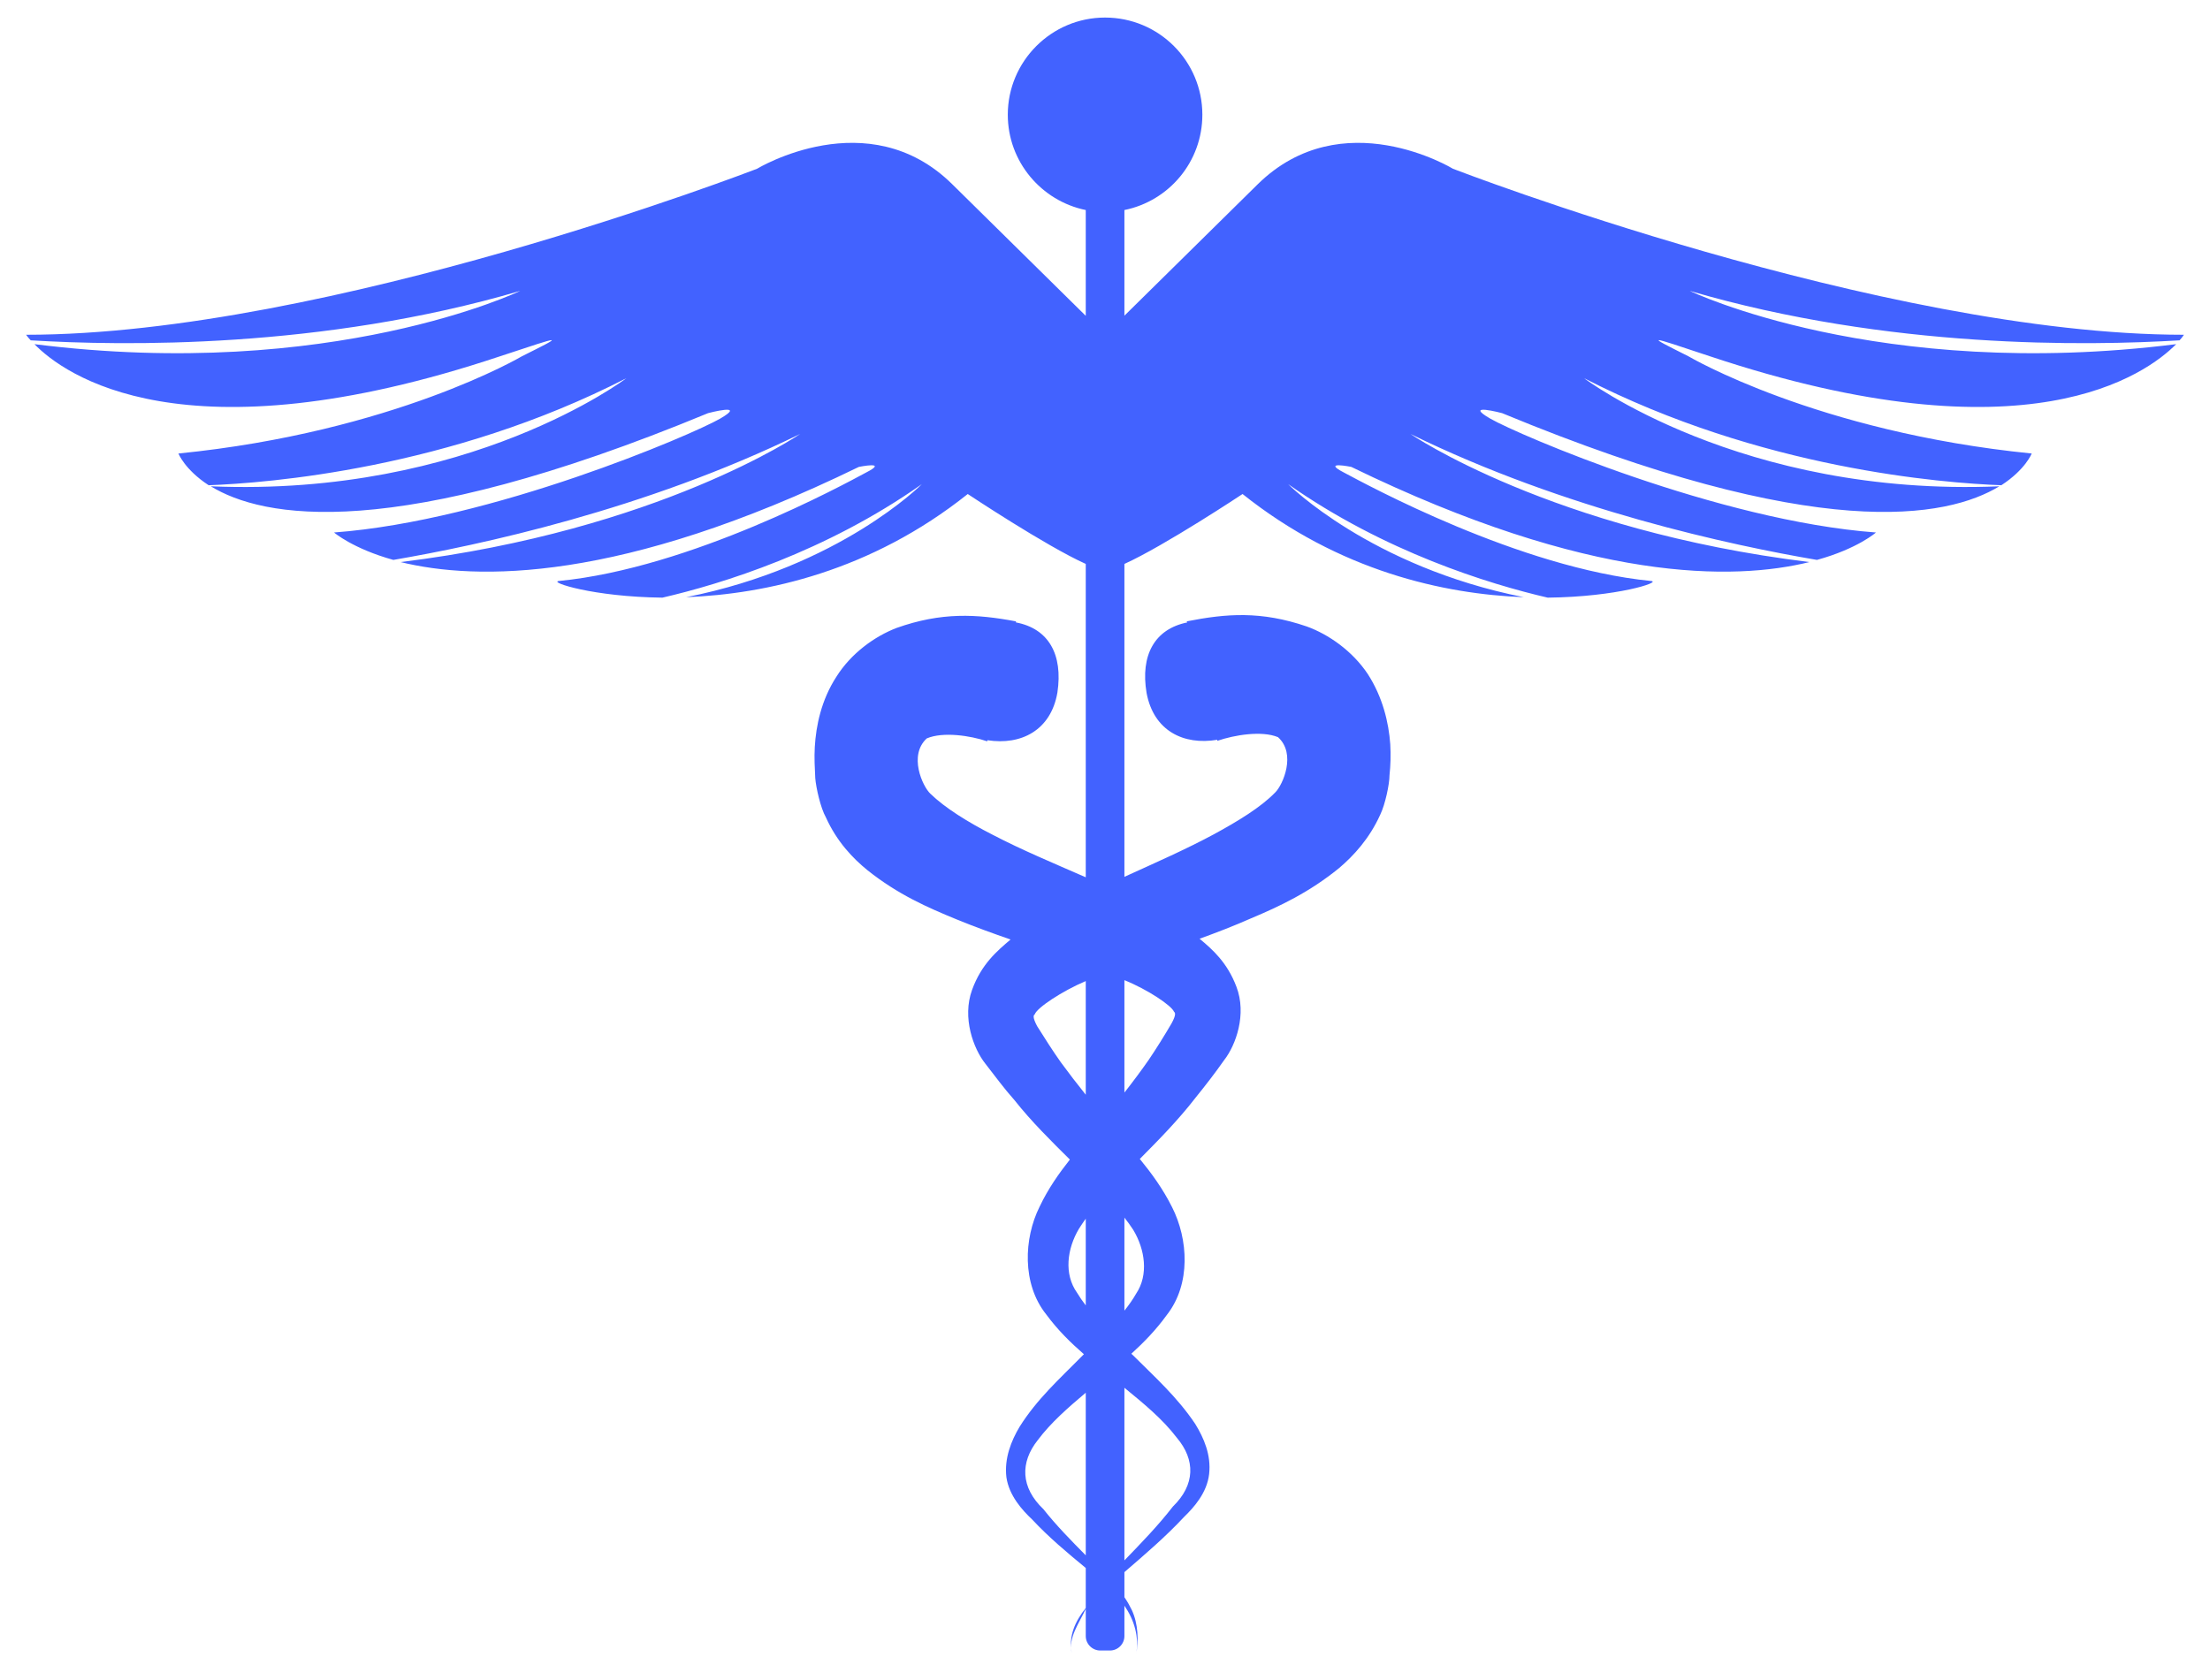
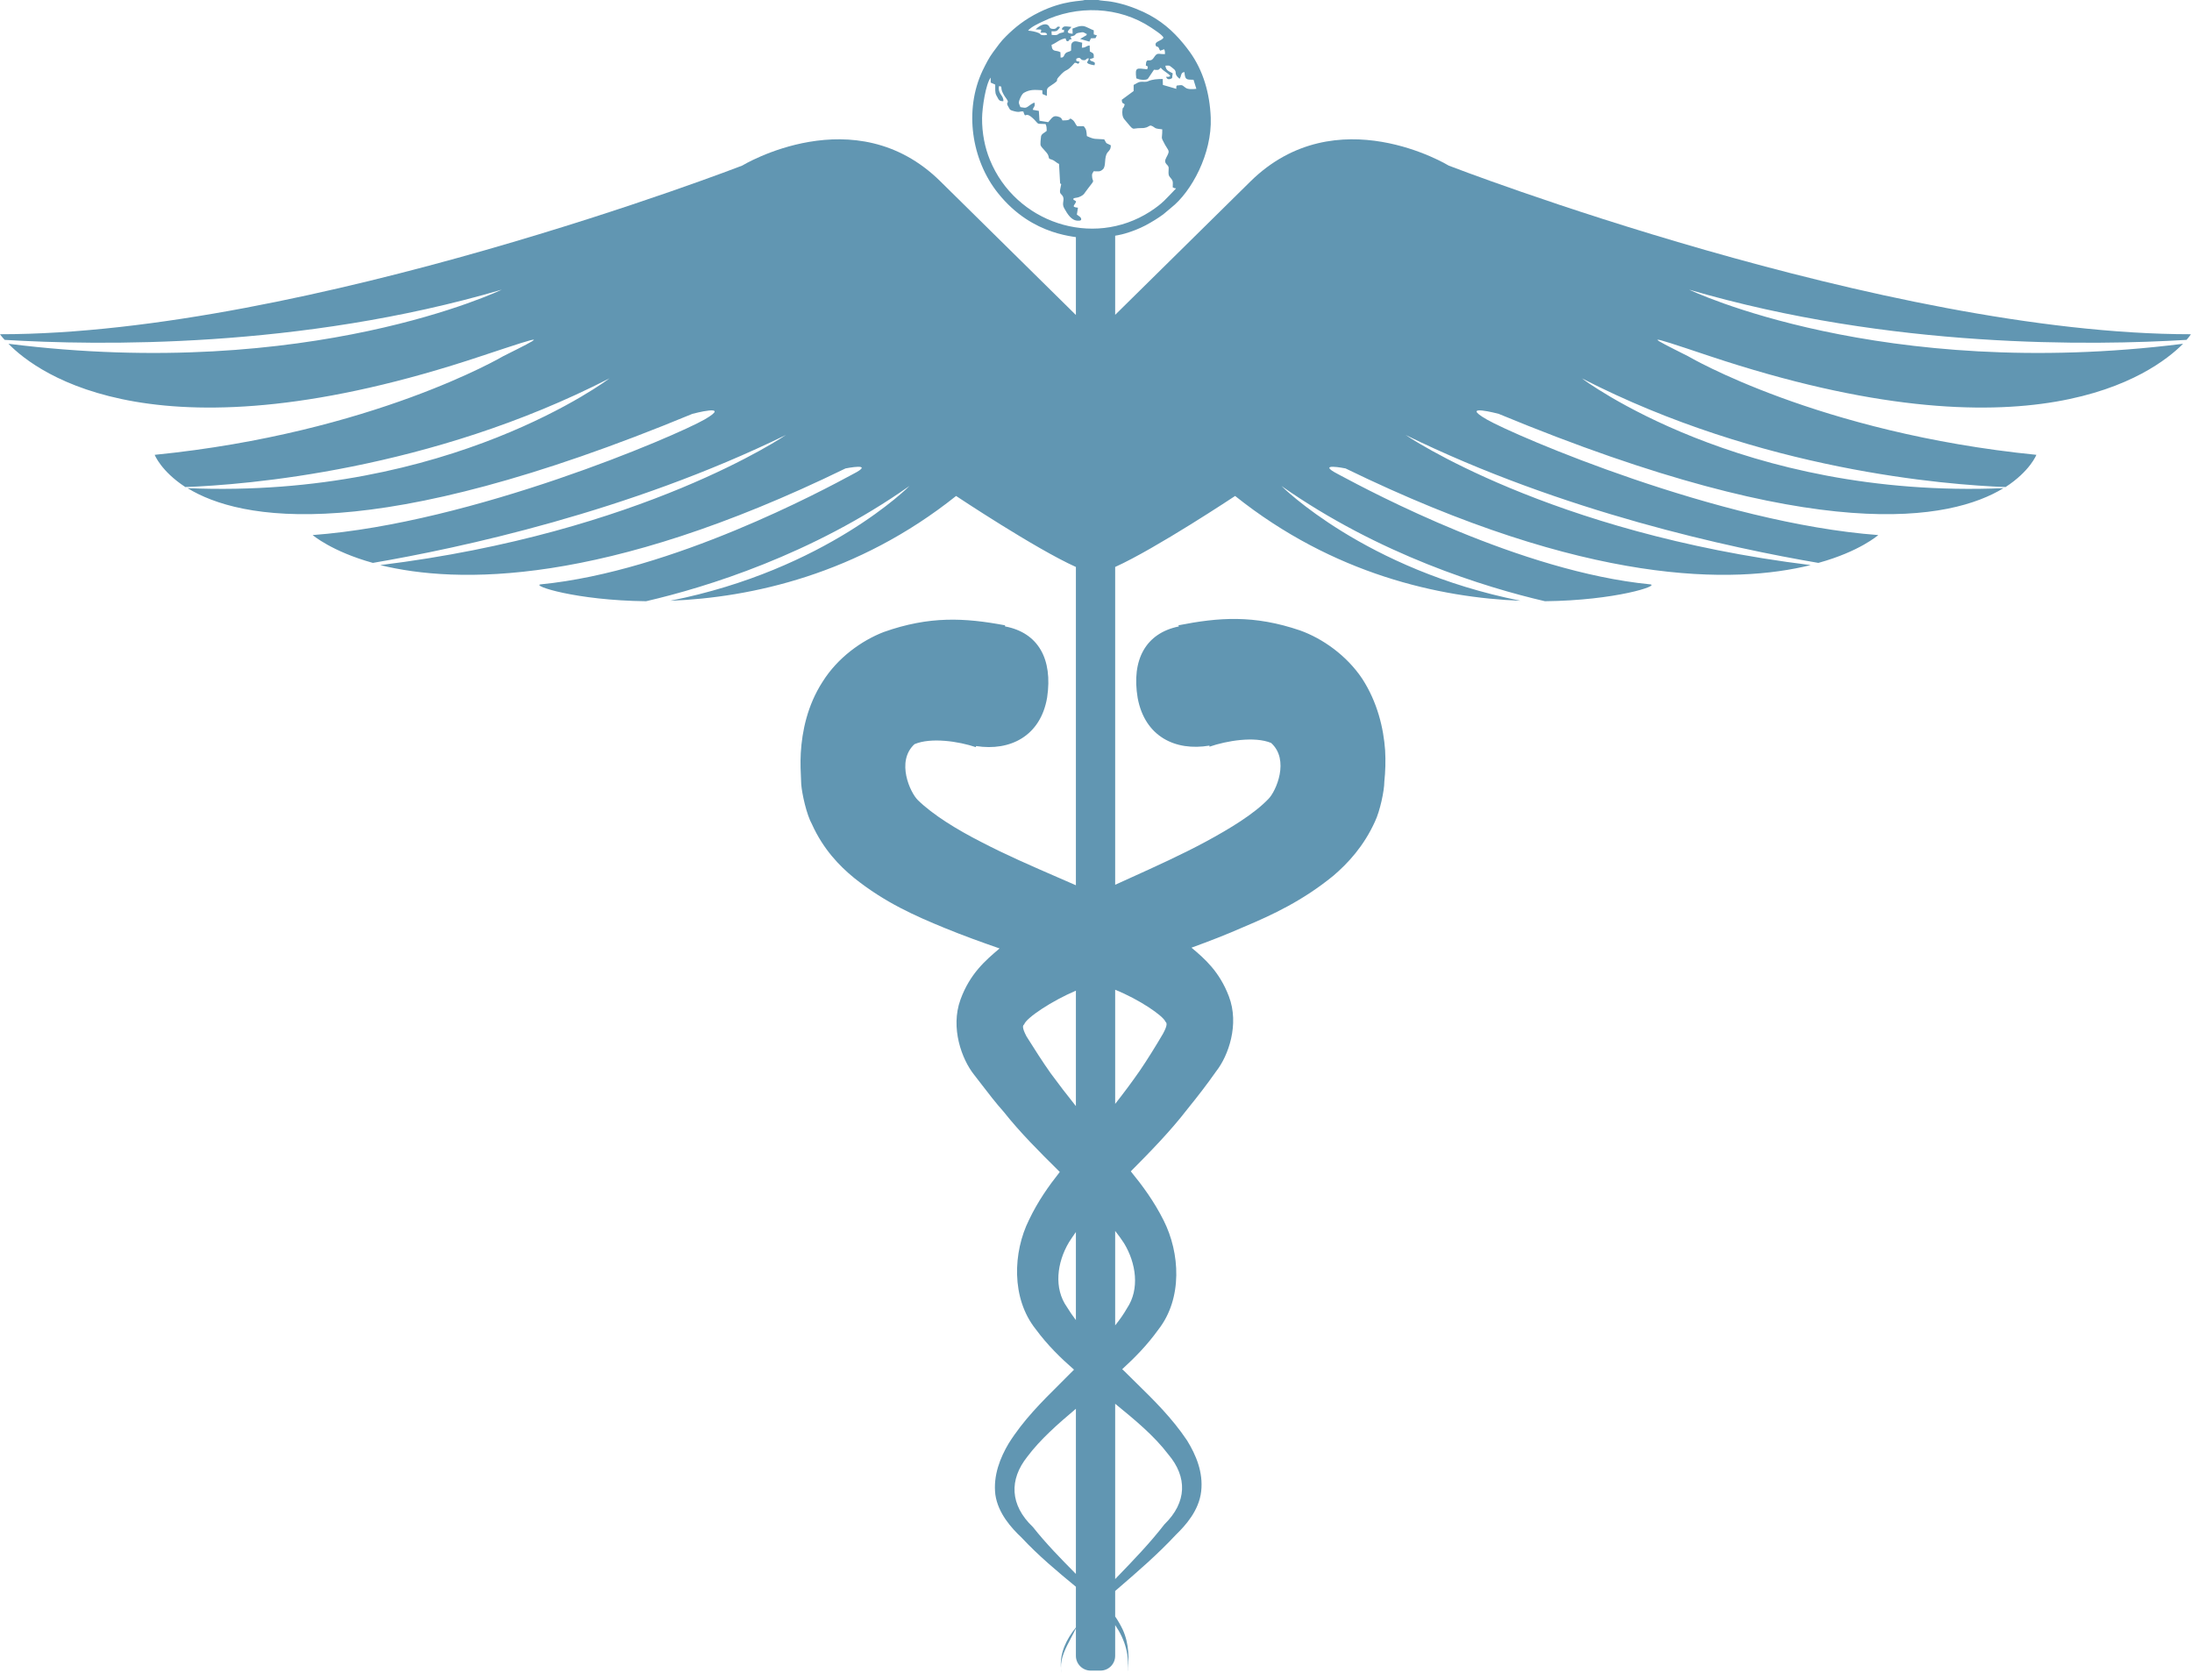
- <svg xmlns="http://www.w3.org/2000/svg" width="75" height="57" viewBox="0 0 75 57" fill="none">
-   <path fill-rule="evenodd" clip-rule="evenodd" d="M1.169 11.683C11.263 12.954 17.656 9.874 17.656 9.874C10.913 11.856 4.148 11.741 1.043 11.553C0.939 11.443 0.886 11.364 0.886 11.364C11.127 11.364 25.691 5.729 25.691 5.729C25.691 5.729 29.465 3.434 32.319 6.257L36.847 10.721V7.13C35.341 6.822 34.201 5.489 34.201 3.894C34.201 2.08 35.681 0.596 37.5 0.596C39.335 0.596 40.804 2.08 40.804 3.894C40.804 5.489 39.675 6.822 38.159 7.13V10.716L42.681 6.257C45.55 3.434 49.309 5.729 49.309 5.729C49.309 5.729 63.878 11.364 74.114 11.364C74.114 11.364 74.067 11.443 73.967 11.553C70.852 11.741 64.103 11.856 57.344 9.874C57.344 9.874 63.742 12.954 73.852 11.683C72.844 12.697 68.808 15.688 58.034 12.096C55.843 11.364 55.843 11.364 57.302 12.096C57.302 12.096 61.641 14.663 68.949 15.395C68.949 15.395 68.74 15.938 67.919 16.472C65.943 16.398 59.754 15.923 53.758 12.838C53.758 12.838 59.074 16.879 67.851 16.508C66.09 17.58 61.688 18.463 50.977 14.025C50.977 14.025 49.628 13.665 50.579 14.213C51.536 14.762 58.321 17.679 63.664 18.076C63.664 18.076 63.047 18.625 61.662 19.007C58.776 18.516 53.115 17.308 47.866 14.731C47.866 14.731 52.639 18.003 61.406 19.08C58.865 19.707 53.972 19.802 45.859 15.85C45.859 15.85 44.834 15.64 45.603 16.038C46.371 16.445 51.562 19.284 56.037 19.723C56.387 19.76 54.892 20.262 52.524 20.288C50.522 19.823 46.988 18.735 43.716 16.435C43.716 16.435 46.502 19.237 51.709 20.272C49.011 20.168 45.456 19.394 42.168 16.77C42.168 16.77 39.523 18.526 38.159 19.143V29.765C39.215 29.284 40.239 28.835 41.191 28.323C42.001 27.883 42.795 27.402 43.282 26.895C43.538 26.639 43.998 25.588 43.371 25.024C42.816 24.794 41.886 24.951 41.311 25.149V25.113C40.166 25.306 39.152 24.81 38.911 23.524C38.697 22.248 39.178 21.354 40.291 21.129L40.271 21.093C41.624 20.826 42.795 20.737 44.343 21.265C45.085 21.532 45.895 22.096 46.418 22.881C46.925 23.665 47.129 24.532 47.181 25.264C47.202 25.63 47.192 25.975 47.155 26.32C47.155 26.618 47.009 27.308 46.842 27.653C46.471 28.474 45.937 29.049 45.446 29.467C44.432 30.293 43.433 30.764 42.45 31.177C41.87 31.433 41.285 31.658 40.71 31.867C41.149 32.233 41.645 32.667 41.959 33.493C42.32 34.434 41.938 35.484 41.541 35.991C41.217 36.451 40.929 36.822 40.574 37.262C39.994 38.014 39.324 38.694 38.681 39.342C39.074 39.823 39.46 40.346 39.779 40.984C40.323 42.06 40.422 43.582 39.602 44.633C39.225 45.155 38.812 45.573 38.394 45.955L38.457 46.013C39.178 46.734 39.952 47.424 40.563 48.339C40.856 48.815 41.107 49.395 41.034 50.038C40.961 50.681 40.511 51.177 40.182 51.496C39.549 52.176 38.843 52.777 38.159 53.368V54.22C38.253 54.356 38.336 54.502 38.41 54.654C38.629 55.129 38.645 55.694 38.551 56.191C38.671 55.558 38.488 54.988 38.159 54.507V55.537C38.159 55.809 37.939 56.029 37.667 56.029H37.338C37.071 56.029 36.847 55.809 36.847 55.537V54.617C36.617 55.108 36.245 55.605 36.371 56.112C36.256 55.542 36.491 55.03 36.847 54.586V53.227C36.224 52.714 35.592 52.186 35.027 51.58C34.693 51.266 34.243 50.77 34.154 50.148C34.076 49.505 34.322 48.903 34.599 48.438C35.189 47.497 35.963 46.802 36.669 46.086L36.784 45.971C36.334 45.579 35.9 45.155 35.503 44.617C34.677 43.582 34.745 42.04 35.278 40.968C35.576 40.341 35.937 39.834 36.308 39.363C35.67 38.731 35.007 38.077 34.431 37.35C34.055 36.927 33.778 36.54 33.438 36.106C33.036 35.599 32.644 34.548 32.989 33.602C33.307 32.724 33.846 32.275 34.295 31.893C33.694 31.684 33.083 31.464 32.471 31.213C31.478 30.806 30.474 30.366 29.439 29.541C28.937 29.133 28.399 28.568 28.028 27.747C27.845 27.423 27.693 26.733 27.667 26.415C27.651 26.085 27.63 25.73 27.651 25.358C27.693 24.637 27.871 23.764 28.383 22.975C28.885 22.175 29.68 21.605 30.422 21.318C31.954 20.774 33.135 20.842 34.478 21.093V21.129C35.587 21.338 36.078 22.217 35.885 23.508C35.665 24.794 34.651 25.306 33.511 25.128L33.501 25.165C32.936 24.972 32.001 24.831 31.452 25.066C30.824 25.641 31.311 26.692 31.567 26.937C32.063 27.423 32.858 27.915 33.689 28.338C34.682 28.856 35.749 29.3 36.847 29.781V19.143C35.487 18.531 32.842 16.77 32.842 16.77C29.554 19.394 25.989 20.168 23.286 20.272C28.514 19.237 31.284 16.435 31.284 16.435C28.023 18.735 24.489 19.823 22.481 20.288C20.129 20.262 18.618 19.76 18.963 19.723C23.448 19.284 28.639 16.445 29.397 16.038C30.176 15.64 29.146 15.85 29.146 15.85C21.038 19.802 16.156 19.707 13.594 19.08C22.372 18.003 27.155 14.731 27.155 14.731C21.885 17.308 16.224 18.516 13.349 19.007C11.974 18.625 11.336 18.076 11.336 18.076C16.684 17.679 23.48 14.762 24.436 14.213C25.383 13.665 24.029 14.025 24.029 14.025C13.312 18.463 8.905 17.58 7.154 16.508C15.942 16.879 21.258 12.838 21.258 12.838C15.257 15.923 9.067 16.398 7.081 16.472C6.265 15.938 6.056 15.395 6.056 15.395C13.364 14.663 17.709 12.096 17.709 12.096C19.172 11.364 19.172 11.364 16.966 12.096C6.197 15.688 2.157 12.697 1.169 11.683ZM38.159 33.273V37.089C38.446 36.723 38.723 36.352 38.985 35.976C39.23 35.615 39.523 35.145 39.758 34.742C39.926 34.434 39.879 34.376 39.842 34.345C39.764 34.141 38.953 33.592 38.159 33.273ZM38.159 41.334V44.491C38.31 44.303 38.446 44.11 38.556 43.916C38.985 43.279 38.859 42.411 38.457 41.747C38.363 41.606 38.269 41.47 38.159 41.334ZM38.159 47.11V52.97C38.734 52.374 39.303 51.789 39.805 51.141C40.563 50.404 40.574 49.557 39.936 48.804C39.455 48.172 38.812 47.644 38.159 47.11ZM36.847 52.798V47.278C36.245 47.785 35.66 48.297 35.221 48.883C34.614 49.646 34.635 50.493 35.409 51.23C35.848 51.784 36.345 52.291 36.847 52.798ZM36.847 44.314V41.37C36.768 41.48 36.69 41.595 36.617 41.71C36.209 42.395 36.104 43.252 36.549 43.88C36.638 44.026 36.737 44.172 36.847 44.314ZM36.847 37.162V33.304C36.052 33.639 35.184 34.214 35.116 34.434C35.08 34.46 35.027 34.512 35.195 34.831C35.44 35.223 35.733 35.683 36 36.059C36.272 36.431 36.554 36.796 36.847 37.162Z" fill="#4262FF" />
+ <svg xmlns="http://www.w3.org/2000/svg" width="248" height="190" viewBox="0 0 248 190" fill="none">
+   <path fill-rule="evenodd" clip-rule="evenodd" d="M126.168 26.01C125.448 26.127 124.709 26.188 123.955 26.188C123.196 26.188 122.452 26.126 121.726 26.007V35.637L106.402 20.526C96.74 10.97 83.964 18.738 83.964 18.738C83.964 18.738 34.665 37.814 0 37.814C0 37.814 0.177 38.079 0.531 38.451C11.042 39.088 33.94 39.477 56.767 32.771C56.767 32.771 35.125 43.193 0.956 38.893C4.3 42.326 17.978 52.448 54.431 40.291C58.492 38.944 60.344 38.329 60.392 38.447C60.433 38.547 59.204 39.161 56.944 40.291C56.944 40.291 42.239 48.98 17.501 51.457C17.501 51.457 18.209 53.297 20.969 55.102C27.693 54.854 48.644 53.244 68.959 42.804C68.959 42.804 50.962 56.482 21.217 55.226C27.145 58.854 42.062 61.844 78.337 46.821C78.337 46.821 82.92 45.6 79.717 47.458C76.479 49.316 53.475 59.19 35.373 60.535C35.373 60.535 37.532 62.393 42.186 63.684C51.918 62.021 71.082 57.933 88.919 49.21C88.919 49.21 72.728 60.287 43.017 63.932C51.688 66.056 68.215 66.374 95.661 52.996C95.661 52.996 99.147 52.289 96.51 53.633C96.459 53.661 96.401 53.692 96.338 53.726C93.24 55.396 76.068 64.652 61.19 66.109C60.023 66.233 65.136 67.931 73.099 68.02C79.894 66.445 91.856 62.764 102.898 54.978C102.898 54.978 93.52 64.463 75.824 67.967C84.973 67.613 97.041 64.994 108.171 56.111C108.171 56.111 117.125 62.074 121.726 64.144V100.154C121.059 99.862 120.395 99.574 119.736 99.287C116.722 97.978 113.797 96.708 111.038 95.27C108.225 93.837 105.535 92.174 103.854 90.528C102.987 89.697 101.341 86.14 103.464 84.193C105.322 83.397 108.49 83.875 110.401 84.529L110.436 84.406C114.294 85.007 117.727 83.273 118.47 78.92C119.125 74.549 117.461 71.576 113.71 70.869V70.745C109.162 69.895 105.163 69.665 99.978 71.506C97.466 72.479 94.776 74.408 93.077 77.115C91.343 79.787 90.742 82.742 90.6 85.184C90.535 86.334 90.589 87.439 90.639 88.472C90.644 88.569 90.649 88.664 90.653 88.759C90.742 89.838 91.255 92.174 91.874 93.271C93.13 96.049 94.953 97.96 96.652 99.34C100.155 102.136 103.553 103.623 106.915 105.003C108.985 105.852 111.056 106.596 113.091 107.303L113.036 107.35C111.525 108.632 109.733 110.153 108.667 113.09C107.499 116.293 108.826 119.849 110.189 121.566C110.502 121.966 110.799 122.354 111.092 122.736C111.875 123.757 112.624 124.734 113.551 125.777C115.439 128.163 117.609 130.315 119.708 132.396L119.903 132.59C118.647 134.183 117.426 135.899 116.417 138.022C114.613 141.65 114.382 146.87 117.178 150.374C118.523 152.196 119.992 153.63 121.514 154.957L121.124 155.346C120.715 155.762 120.299 156.175 119.88 156.591C117.856 158.602 115.774 160.67 114.117 163.309C113.179 164.884 112.348 166.919 112.613 169.095C112.914 171.201 114.436 172.882 115.568 173.944C117.479 175.997 119.62 177.784 121.726 179.518V184.119C120.645 185.47 119.892 187.007 120.033 188.704C120.041 188.898 120.068 189.091 120.116 189.286C120.076 189.09 120.049 188.896 120.033 188.704C119.985 187.558 120.583 186.427 121.176 185.306C121.367 184.944 121.558 184.584 121.726 184.225V187.339C121.726 188.259 122.487 189.003 123.389 189.003H124.504C125.424 189.003 126.168 188.259 126.168 187.339V183.853C127.278 185.474 127.897 187.394 127.5 189.524C127.813 187.85 127.756 185.95 127.017 184.349C126.769 183.836 126.486 183.34 126.168 182.88V179.996C126.285 179.894 126.403 179.792 126.521 179.691C128.728 177.789 130.983 175.844 133.016 173.661C134.13 172.581 135.652 170.9 135.9 168.724C136.148 166.547 135.298 164.583 134.307 162.973C132.604 160.425 130.529 158.392 128.487 156.391C128.047 155.96 127.609 155.531 127.176 155.098L126.964 154.904C128.379 153.612 129.777 152.196 131.051 150.427C133.83 146.87 133.493 141.721 131.653 138.075C130.574 135.917 129.264 134.147 127.937 132.519C130.114 130.325 132.379 128.025 134.343 125.476C135.546 123.99 136.519 122.734 137.616 121.176C138.961 119.46 140.253 115.903 139.032 112.718C137.97 109.922 136.289 108.454 134.803 107.215C136.749 106.507 138.731 105.746 140.695 104.879C144.022 103.481 147.402 101.889 150.835 99.093C152.498 97.677 154.303 95.731 155.559 92.952C156.126 91.784 156.621 89.449 156.621 88.44C156.745 87.272 156.78 86.104 156.71 84.866C156.533 82.388 155.843 79.451 154.126 76.797C152.357 74.142 149.614 72.231 147.101 71.329C141.863 69.541 137.9 69.842 133.316 70.745L133.387 70.869C129.618 71.63 127.99 74.656 128.716 78.973C129.53 83.326 132.963 85.007 136.838 84.353V84.476C138.784 83.804 141.934 83.273 143.81 84.052C145.933 85.963 144.376 89.519 143.509 90.387C141.863 92.103 139.174 93.731 136.431 95.217C133.699 96.688 130.789 98.007 127.787 99.366C127.25 99.61 126.71 99.854 126.168 100.101V64.144C130.786 62.056 139.74 56.111 139.74 56.111C150.87 64.994 162.903 67.613 172.034 67.967C154.409 64.463 144.978 54.978 144.978 54.978C156.055 62.764 168.017 66.445 174.794 68.02C182.81 67.931 187.871 66.233 186.686 66.109C172.05 64.672 155.151 55.653 151.68 53.801C151.558 53.736 151.453 53.68 151.366 53.633C148.764 52.289 152.233 52.996 152.233 52.996C179.696 66.374 196.259 66.056 204.859 63.932C175.184 60.287 159.028 49.21 159.028 49.21C176.794 57.933 195.958 62.021 205.726 63.684C210.415 62.393 212.503 60.535 212.503 60.535C194.418 59.19 171.45 49.316 168.212 47.458C164.991 45.6 169.556 46.821 169.556 46.821C205.814 61.844 220.714 58.854 226.677 55.226C196.966 56.482 178.97 42.804 178.97 42.804C199.267 53.244 220.218 54.854 226.907 55.102C229.685 53.297 230.393 51.457 230.393 51.457C205.655 48.98 190.968 40.291 190.968 40.291C188.714 39.16 187.489 38.545 187.529 38.447C187.576 38.33 189.416 38.945 193.445 40.291C229.915 52.448 243.576 42.326 246.991 38.893C212.768 43.193 191.109 32.771 191.109 32.771C213.989 39.477 236.834 39.088 247.38 38.451C247.717 38.079 247.876 37.814 247.876 37.814C213.228 37.814 163.912 18.738 163.912 18.738C163.912 18.738 151.189 10.97 141.474 20.526L126.168 35.62V26.01ZM126.168 124.892V111.975C128.857 113.054 131.6 114.912 131.865 115.602C131.989 115.709 132.149 115.903 131.582 116.947C130.786 118.31 129.795 119.902 128.963 121.123C128.079 122.397 127.141 123.654 126.168 124.892ZM126.168 149.949V139.261C126.539 139.721 126.858 140.181 127.176 140.659C128.539 142.906 128.963 145.844 127.512 148.003C127.141 148.657 126.681 149.312 126.168 149.949ZM126.168 178.651V158.814C128.379 160.619 130.556 162.407 132.184 164.548C134.343 167.096 134.307 169.962 131.742 172.457C130.105 174.572 128.255 176.489 126.381 178.43L126.168 178.651ZM121.726 159.381V178.067C120.027 176.35 118.346 174.634 116.86 172.758C114.241 170.263 114.17 167.397 116.223 164.813C117.709 162.831 119.691 161.097 121.726 159.381ZM121.726 139.385V149.347C121.354 148.87 121.018 148.374 120.717 147.879C119.213 145.755 119.567 142.853 120.947 140.535C121.195 140.146 121.461 139.757 121.726 139.385ZM121.726 112.081V125.14C120.735 123.902 119.78 122.663 118.859 121.406C117.957 120.132 116.966 118.575 116.134 117.248C115.568 116.169 115.745 115.992 115.869 115.903C116.099 115.16 119.036 113.214 121.726 112.081Z" fill="#6196B2" />
+   <path fill-rule="evenodd" clip-rule="evenodd" d="M122.507 26.968H124.542C124.754 26.861 126.347 26.702 127.285 26.419C128.081 26.189 128.895 25.87 129.603 25.499C130.364 25.092 131.018 24.685 131.62 24.243L132.505 23.499C134.788 21.712 137.141 17.395 136.982 13.307C136.876 10.564 136.132 7.981 134.611 5.875C134.345 5.521 134.186 5.291 133.903 4.955C132.699 3.486 131.319 2.265 129.355 1.345C128.187 0.814 126.966 0.389 125.657 0.177C125.356 0.124 124.418 0.071 124.259 0H122.719C122.348 0.159 120.401 0 117.588 1.38C115.96 2.177 114.827 3.097 113.801 4.123C113.27 4.636 112.845 5.238 112.35 5.91C111.89 6.53 111.536 7.237 111.164 7.998C109.059 12.457 109.908 18.102 112.916 21.854C116.915 26.861 121.941 26.72 122.507 26.968ZM116.314 3.468C116.685 3.486 117.198 3.592 117.517 3.734C117.8 3.858 117.605 3.981 118.172 3.981C118.242 3.981 118.26 3.981 118.331 3.964C118.508 3.911 118.366 3.981 118.472 3.893C118.349 3.61 118.083 3.716 117.712 3.698C117.782 3.557 117.818 3.539 117.782 3.344L117.163 3.327C117.393 3.097 118.101 2.513 118.579 2.849C118.809 3.026 118.667 3.256 119.163 3.274C119.693 3.291 119.463 2.867 119.941 3.061C119.923 3.114 119.711 3.362 119.64 3.433C119.428 3.592 119.233 3.539 118.968 3.539L118.986 3.946C119.853 4.035 119.57 3.84 119.994 3.734L120.366 3.645C120.437 3.044 120.277 3.61 120.136 3.274C120.33 2.867 120.56 2.991 121.215 3.044C121.109 3.291 120.277 3.751 121.357 3.822L121.339 3.238C121.675 3.132 122.065 2.884 122.595 2.955C122.861 2.991 123.445 3.327 123.746 3.433V3.893L124.1 3.999L123.94 4.318L123.427 4.335L123.25 4.707L122.206 4.406L122.737 4.088C123.02 3.911 122.843 4.088 122.967 3.858C122.56 3.681 122.702 3.574 122.011 3.716C121.481 3.84 121.888 3.999 121.144 4.123C121.127 4.442 121.18 4.194 121.251 4.424C120.684 4.53 121.198 4.583 120.737 4.672C120.525 4.512 120.684 4.548 120.543 4.335C119.853 4.459 119.534 4.849 118.968 5.079C119.039 5.981 119.463 5.609 119.977 5.91L119.994 6.512C120.525 6.565 120.26 6.034 120.826 5.875C121.038 5.804 121.038 5.822 121.18 5.716C121.215 5.273 121.091 4.919 121.445 4.725C121.693 4.583 122.118 4.778 122.436 4.831L122.401 5.397C122.896 5.397 122.914 5.149 123.286 5.149L123.303 5.822C123.693 6.034 123.781 5.999 123.746 6.547L123.303 6.689C123.392 6.954 123.392 6.848 123.675 6.972C123.905 7.096 123.905 7.078 123.834 7.379C123.693 7.379 123.25 7.273 123.126 7.202C122.808 7.007 123.179 6.972 123.179 6.6C122.808 6.583 122.967 6.883 122.489 6.795C122.188 6.742 122.312 6.388 121.781 6.636C121.711 7.043 121.87 6.866 122.153 7.007L121.994 7.22C121.852 7.167 121.799 7.114 121.604 7.096C120.454 8.405 120.826 7.521 119.782 8.706C119.286 9.255 120.047 8.918 118.95 9.644C118.331 10.051 118.472 9.998 118.437 10.847L117.942 10.635L117.924 10.21C117.039 10.157 116.544 10.104 115.854 10.493C115.623 10.635 115.482 10.971 115.376 11.219C115.181 11.697 115.305 11.714 115.447 12.121C115.889 12.174 115.995 12.28 116.331 12.033C116.508 11.909 116.809 11.661 117.039 11.608C117.145 12.086 116.951 12.015 116.844 12.422L117.535 12.546L117.605 13.661L118.596 13.82C119.056 13.325 119.127 12.971 119.853 13.236C120.047 13.307 120.136 13.448 120.207 13.625C120.49 13.608 120.791 13.643 121.003 13.502C121.392 13.236 120.773 13.537 121.109 13.413C121.622 13.678 121.551 13.891 121.87 14.28H122.613C122.932 14.652 122.914 14.829 122.967 15.395C123.887 15.82 123.869 15.678 124.931 15.767C125.267 16.386 125.108 16.12 125.674 16.439C125.674 16.881 125.533 16.988 125.303 17.253C124.878 17.802 125.179 18.81 124.772 19.164C124.418 19.465 124.312 19.376 123.728 19.376C123.639 19.589 123.533 19.624 123.551 19.872C123.569 20.739 124.011 20.155 123.109 21.305C122.649 21.871 122.719 22.048 122.029 22.314C121.817 22.385 121.622 22.367 121.445 22.455C121.463 22.756 121.445 22.561 121.551 22.65L121.746 22.774C121.693 23.181 121.056 23.411 121.958 23.499L121.835 24.278C122.065 24.455 122.401 24.596 122.312 24.897C122.135 24.986 122.224 24.95 121.994 24.968C121.215 24.986 120.773 24.207 120.419 23.588C120.047 22.986 120.543 22.597 120.189 22.119C120.03 21.924 119.906 21.889 119.923 21.606C119.941 21.376 120.03 21.075 120.065 20.827L119.977 20.774C119.977 20.757 119.941 20.739 119.941 20.739L119.817 18.545C119.605 18.456 119.534 18.368 119.322 18.226C119.092 18.067 119.003 18.067 118.72 17.961C118.614 17.766 118.667 17.731 118.579 17.536C118.402 17.164 117.924 16.811 117.747 16.474C117.676 16.333 117.747 15.678 117.782 15.43C117.835 15.13 118.189 15.023 118.419 14.811C118.419 14.546 118.419 14.262 118.295 14.032C117.216 13.962 117.605 14.139 117.039 13.555C115.924 12.422 116.084 13.484 115.836 12.794C115.8 12.705 115.836 12.758 115.783 12.617C115.305 12.546 115.447 12.811 114.491 12.511C114.226 12.422 114.243 12.351 114.119 12.139C113.659 11.431 114.314 11.785 113.854 11.148C112.898 9.892 113.606 9.768 113.022 9.75C112.881 10.688 113.571 10.759 113.518 11.449C112.969 11.467 112.987 11.219 112.739 10.812C112.544 10.476 112.615 10.051 112.598 9.573L112.084 9.343V8.777C111.518 9.52 111.129 12.157 111.111 13.36C111.093 15.041 111.43 16.722 111.996 18.085C114.88 25.163 123.569 28.136 130.116 23.942C131.585 22.986 131.903 22.508 133.053 21.323C132.929 21.252 132.983 21.323 132.894 21.288L132.682 21.199C132.682 20.81 132.753 20.544 132.558 20.279C132.363 19.996 132.204 19.978 132.204 19.518C132.204 19.005 132.31 18.916 132.027 18.633C131.779 18.385 131.762 18.173 131.956 17.819C132.399 16.988 132.239 17.147 131.815 16.386C131.248 15.324 131.514 15.837 131.496 14.634C131.213 14.581 130.859 14.599 130.664 14.457C129.868 13.873 130.222 14.51 129.125 14.492C127.886 14.475 128.453 14.97 127.196 13.484C126.984 13.218 126.931 12.794 127.002 12.369C127.037 12.139 127.055 12.245 127.143 12.121L127.249 11.803C127.019 11.608 126.948 11.75 126.913 11.29L128.258 10.299V9.609C128.435 9.52 128.753 9.308 128.948 9.272C129.284 9.202 129.55 9.325 129.868 9.202C130.346 8.972 130.965 8.936 131.549 8.936L131.567 9.609L133.089 10.051C133.089 9.839 133.053 9.839 133.142 9.679C133.85 9.591 133.69 9.609 134.133 9.927C134.416 10.139 134.964 10.086 135.354 10.051L135.035 9.025C134.204 9.007 134.08 9.042 134.009 8.158C133.779 8.193 133.726 8.228 133.655 8.423C133.62 8.476 133.602 8.582 133.584 8.671L133.46 8.918C132.77 8.352 133.177 8.228 132.894 7.892C132.859 7.839 132.576 7.627 132.487 7.556C132.275 7.379 132.239 7.414 131.85 7.432C131.921 8.016 132.275 8.051 132.682 8.299L132.629 8.653C132.593 8.83 132.699 8.812 132.452 8.918C132.169 9.042 132.009 8.901 131.921 8.688C132.186 8.688 132.186 8.724 132.399 8.618C132.31 8.352 131.691 8.104 131.355 7.697C131.355 7.697 131.337 7.68 131.319 7.662C131.036 7.963 131.089 7.928 130.558 7.892L129.904 8.865C129.78 9.042 129.55 9.025 129.249 9.025C128.913 9.007 128.806 8.954 128.559 8.865C128.399 7.556 128.594 7.715 129.797 7.839C129.886 7.45 129.939 7.574 129.638 7.414C129.674 6.353 130.081 7.202 130.523 6.547C130.965 5.875 130.983 6.14 131.797 6.123C131.815 5.91 131.797 5.716 131.709 5.574L131.266 5.733C131.125 5.556 131.16 5.503 131.089 5.397C130.841 5.096 130.912 5.468 130.753 5.132C130.611 4.654 131.39 4.672 131.638 4.265C131.532 3.946 130.523 3.327 130.222 3.114C126.595 0.708 121.835 0.549 117.959 2.442C117.517 2.654 116.632 3.044 116.314 3.468Z" fill="#6196B2" />
</svg>
